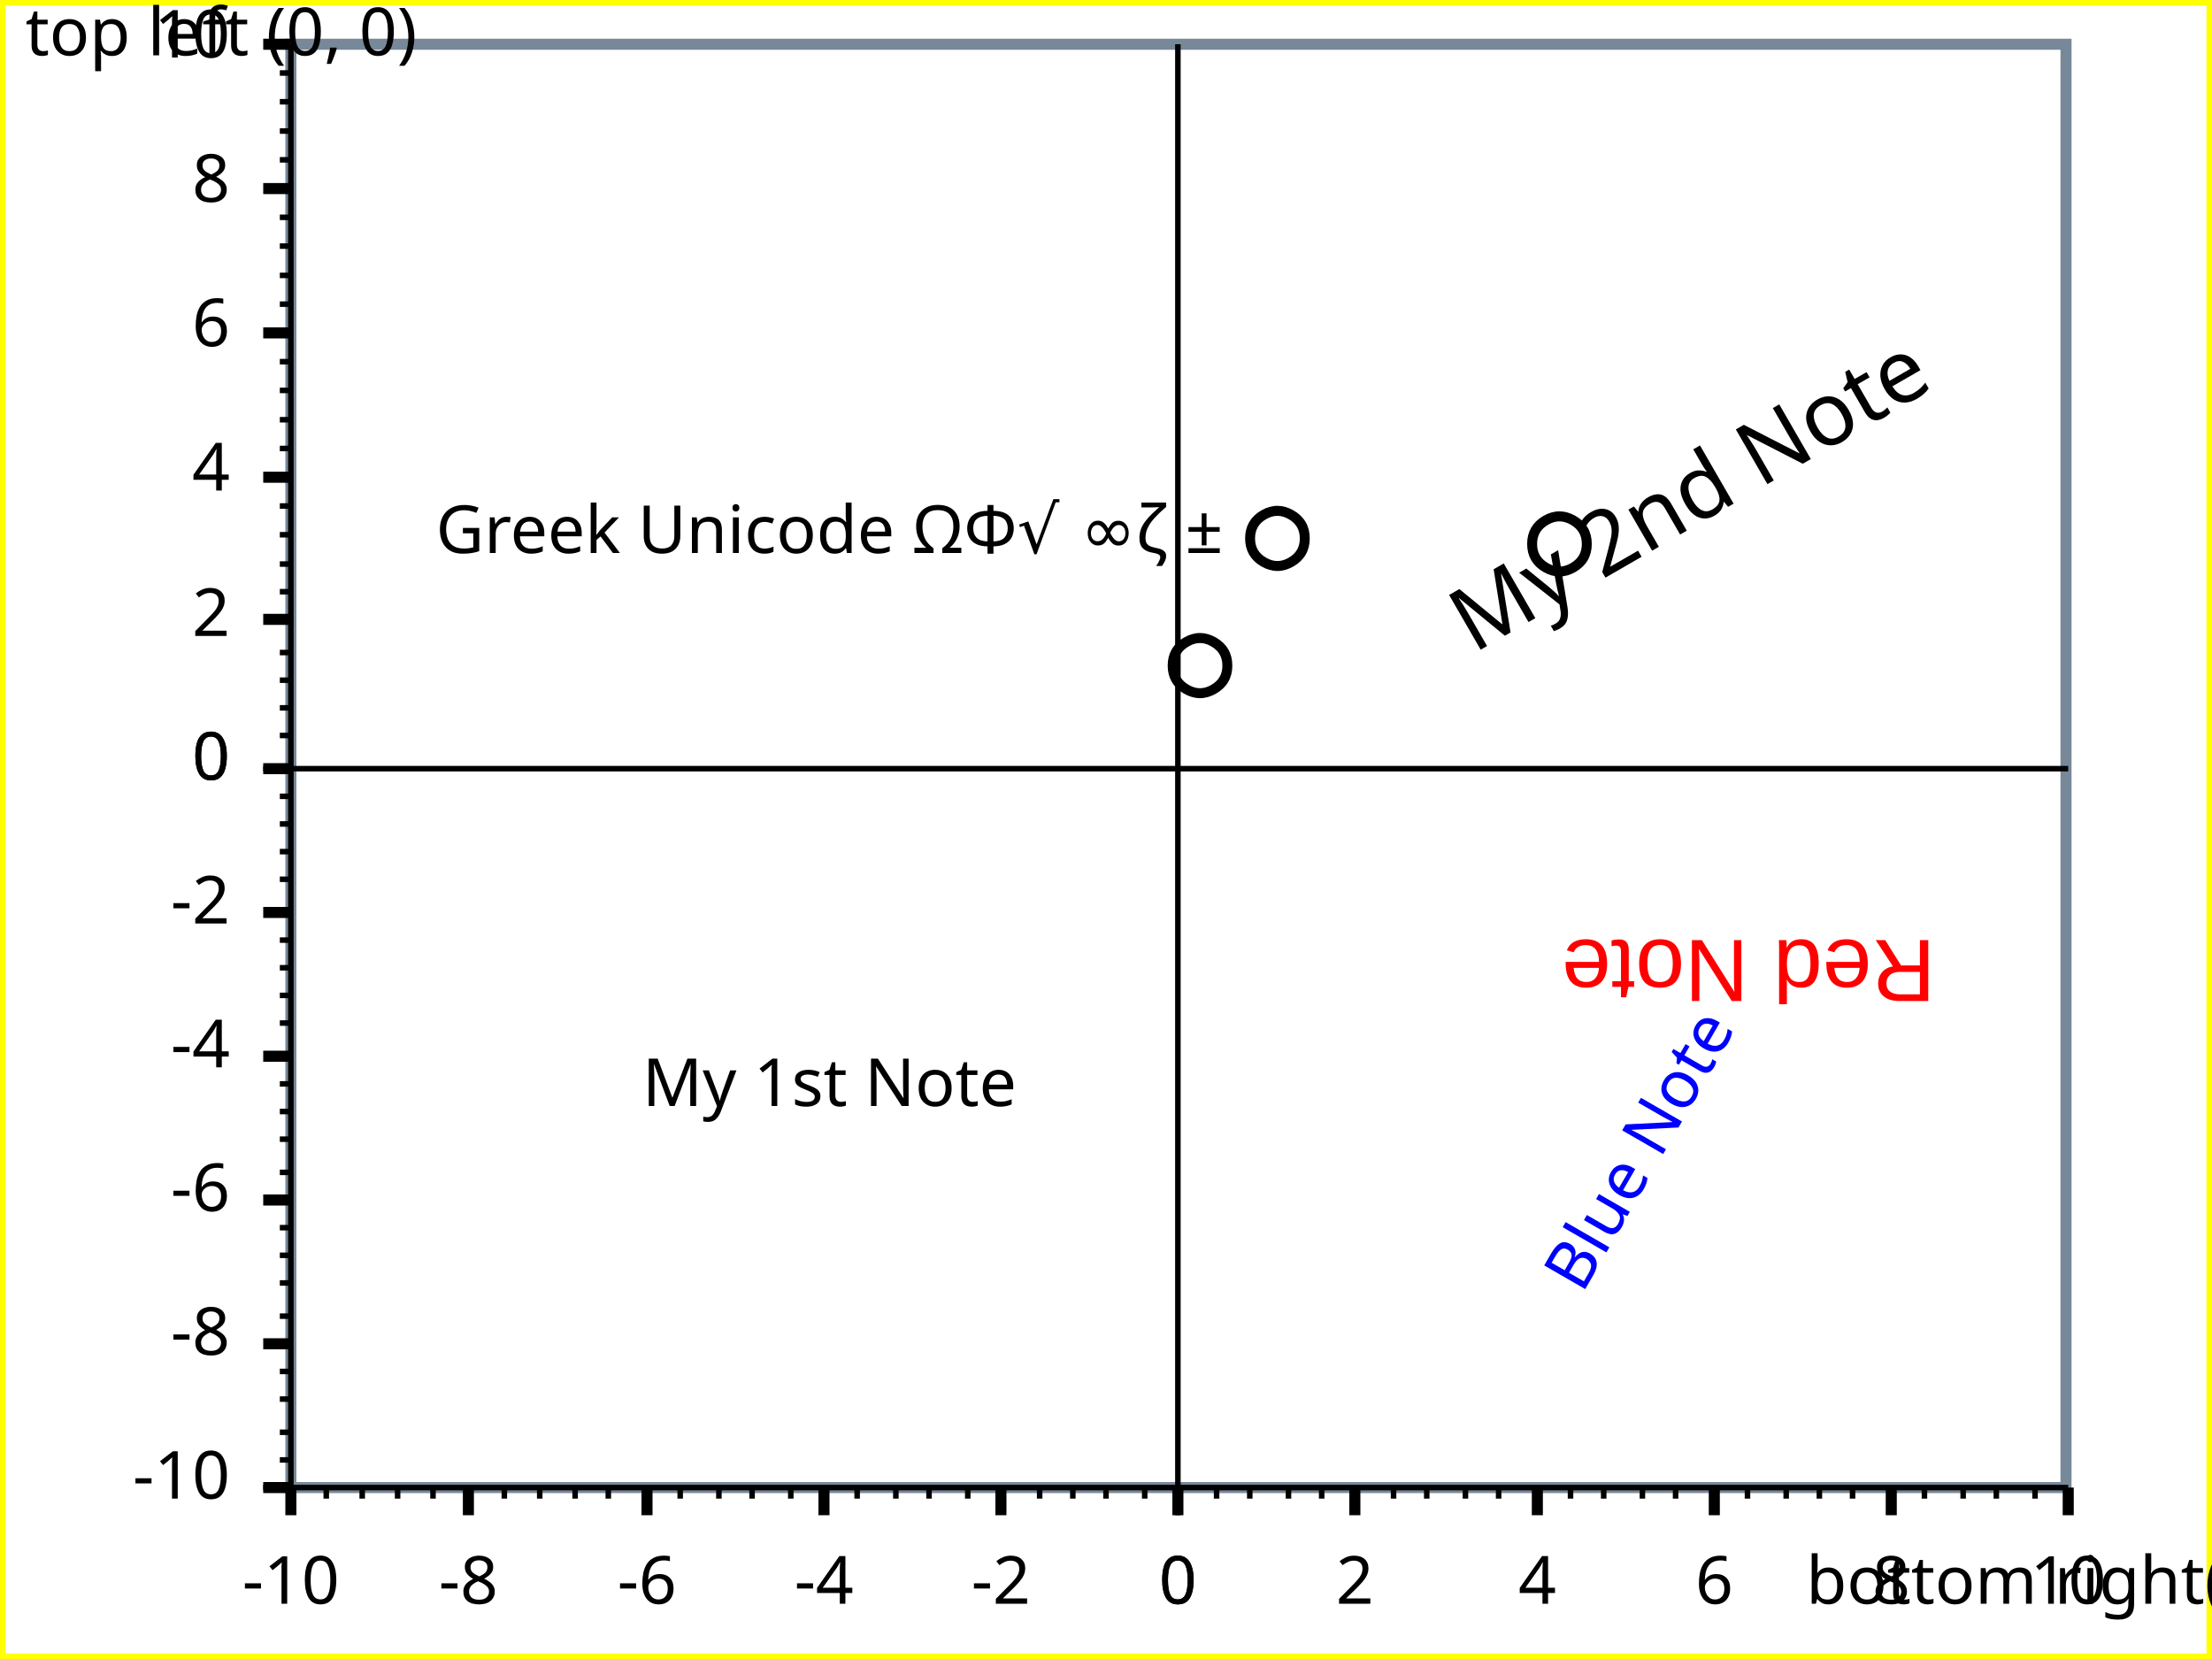
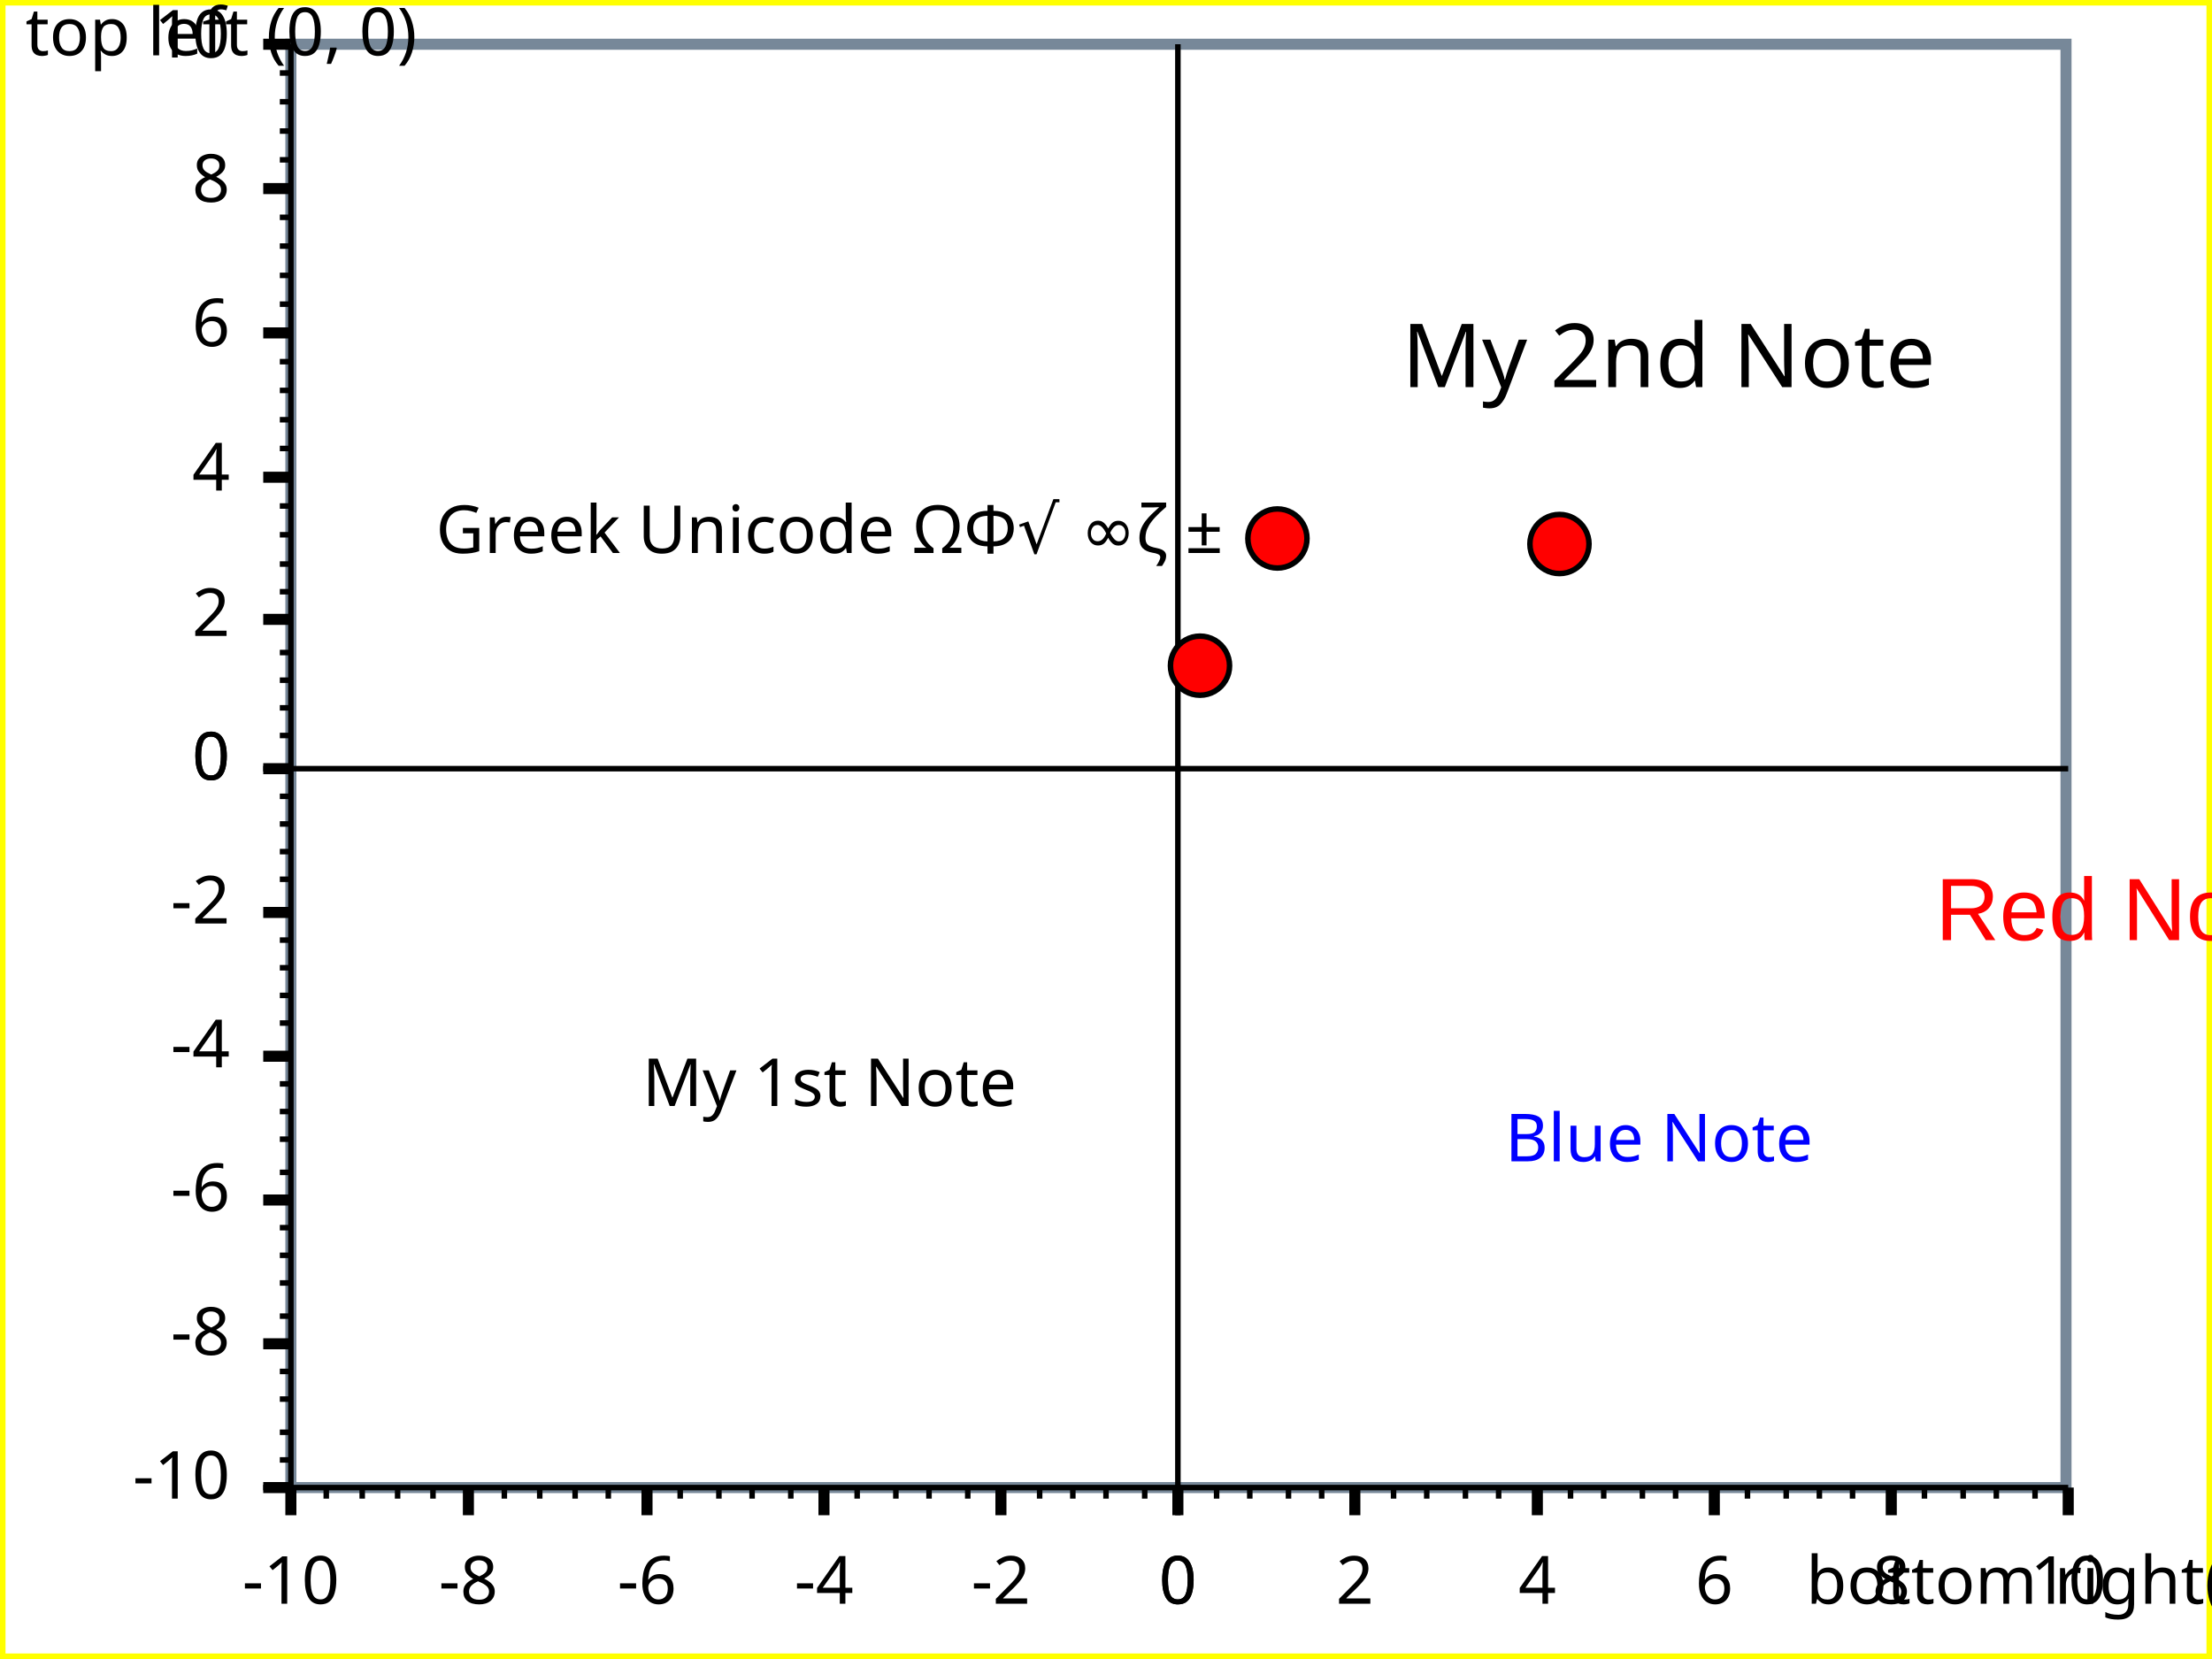
<svg xmlns="http://www.w3.org/2000/svg" width="400" height="300" version="1.1">
  <clipPath id="plot_window">
    <rect x="53.6" y="9" width="319" height="259" />
  </clipPath>
  <g id="imageBackground" stroke="rgb(255,255,0)" fill="rgb(255,255,255)" stroke-width="2">
    <rect x="0" y="0" width="400" height="300" />
  </g>
  <g id="plotBackground" stroke="rgb(119,136,153)" fill="rgb(255,255,255)" stroke-width="2">
    <rect x="52.6" y="8" width="321" height="261" />
  </g>
-   <g id="yMinorGrid" stroke="rgb(200,220,255)" stroke-width="0.5" />
-   <g id="yMajorGrid" stroke="rgb(200,220,255)" stroke-width="1" />
-   <g id="xMinorGrid" stroke="rgb(200,220,255)" stroke-width="0.5" />
-   <g id="xMajorGrid" stroke="rgb(200,220,255)" stroke-width="1" />
+   <g id="yMinorGrid" stroke="rgb(200,220,255)" stroke-width="0.5">
+ </g>
+   <g id="yMajorGrid" stroke="rgb(200,220,255)" stroke-width="1">
+ </g>
+   <g id="xMinorGrid" stroke="rgb(200,220,255)" stroke-width="0.5">
+ </g>
+   <g id="xMajorGrid" stroke="rgb(200,220,255)" stroke-width="1">
+ </g>
  <g id="yAxis" stroke="rgb(0,0,0)" stroke-width="1">
    <line x1="213" y1="8" x2="213" y2="274" />
    <line x1="52.6" y1="8" x2="52.6" y2="269" />
  </g>
  <g id="xAxis" stroke="rgb(0,0,0)" stroke-width="1">
    <line x1="47.6" y1="139" x2="374" y2="139" />
    <line x1="47.6" y1="269" x2="374" y2="269" />
  </g>
  <g id="yMinorTicks" stroke="rgb(0,0,0)" stroke-width="1">
    <path d="M50.6,133 L52.6,133 M50.6,128 L52.6,128 M50.6,123 L52.6,123 M50.6,118 L52.6,118 M50.6,107 L52.6,107 M50.6,102 L52.6,102 M50.6,96.7 L52.6,96.7 M50.6,91.5 L52.6,91.5 M50.6,81.1 L52.6,81.1 M50.6,75.9 L52.6,75.9 M50.6,70.6 L52.6,70.6 M50.6,65.4 L52.6,65.4 M50.6,55 L52.6,55 M50.6,49.8 L52.6,49.8 M50.6,44.5 L52.6,44.5 M50.6,39.3 L52.6,39.3 M50.6,28.9 L52.6,28.9 M50.6,23.7 L52.6,23.7 M50.6,18.4 L52.6,18.4 M50.6,13.2 L52.6,13.2 M50.6,139 L52.6,139 M50.6,144 L52.6,144 M50.6,149 L52.6,149 M50.6,154 L52.6,154 M50.6,159 L52.6,159 M50.6,165 L52.6,165 M50.6,170 L52.6,170 M50.6,175 L52.6,175 M50.6,180 L52.6,180 M50.6,185 L52.6,185 M50.6,191 L52.6,191 M50.6,191 L52.6,191 M50.6,196 L52.6,196 M50.6,201 L52.6,201 M50.6,206 L52.6,206 M50.6,212 L52.6,212 M50.6,217 L52.6,217 M50.6,222 L52.6,222 M50.6,227 L52.6,227 M50.6,232 L52.6,232 M50.6,238 L52.6,238 M50.6,243 L52.6,243 M50.6,248 L52.6,248 M50.6,253 L52.6,253 M50.6,259 L52.6,259 M50.6,264 L52.6,264 M50.6,269 L52.6,269 " fill="none" />
  </g>
  <g id="xMinorTicks" stroke="rgb(0,0,0)" stroke-width="1">
    <path d="M220,269 L220,271 M226,269 L226,271 M233,269 L233,271 M239,269 L239,271 M252,269 L252,271 M258,269 L258,271 M265,269 L265,271 M271,269 L271,271 M284,269 L284,271 M290,269 L290,271 M297,269 L297,271 M303,269 L303,271 M316,269 L316,271 M323,269 L323,271 M329,269 L329,271 M335,269 L335,271 M348,269 L348,271 M355,269 L355,271 M361,269 L361,271 M368,269 L368,271 M207,269 L207,271 M200,269 L200,271 M194,269 L194,271 M188,269 L188,271 M175,269 L175,271 M168,269 L168,271 M162,269 L162,271 M155,269 L155,271 M143,269 L143,271 M136,269 L136,271 M130,269 L130,271 M123,269 L123,271 M110,269 L110,271 M104,269 L104,271 M97.6,269 L97.6,271 M91.2,269 L91.2,271 M78.3,269 L78.3,271 M71.9,269 L71.9,271 M65.5,269 L65.5,271 M59,269 L59,271 " fill="none" />
  </g>
  <g id="yMajorTicks" stroke="rgb(0,0,0)" stroke-width="2">
    <path d="M47.6,139 L52.6,139 M47.6,112 L52.6,112 M47.6,86.3 L52.6,86.3 M47.6,60.2 L52.6,60.2 M47.6,34.1 L52.6,34.1 M47.6,8 L52.6,8 M47.6,139 L52.6,139 M47.6,165 L52.6,165 M47.6,191 L52.6,191 M47.6,217 L52.6,217 M47.6,243 L52.6,243 M47.6,269 L52.6,269 " fill="none" />
  </g>
  <g id="xMajorTicks" stroke="rgb(0,0,0)" stroke-width="2">
    <path d="M213,269 L213,274 M245,269 L245,274 M278,269 L278,274 M310,269 L310,274 M342,269 L342,274 M374,269 L374,274 M213,269 L213,274 M181,269 L181,274 M149,269 L149,274 M117,269 L117,274 M84.7,269 L84.7,274 M52.6,269 L52.6,274 " fill="none" />
  </g>
  <g id="xTicksValues">
    <text x="213" y="290" text-anchor="middle" font-size="12" font-family="Lucida Sans Unicode">0</text>
    <text x="245" y="290" text-anchor="middle" font-size="12" font-family="Lucida Sans Unicode">2</text>
    <text x="278" y="290" text-anchor="middle" font-size="12" font-family="Lucida Sans Unicode">4</text>
    <text x="310" y="290" text-anchor="middle" font-size="12" font-family="Lucida Sans Unicode">6</text>
    <text x="342" y="290" text-anchor="middle" font-size="12" font-family="Lucida Sans Unicode">8</text>
    <text x="374" y="290" text-anchor="middle" font-size="12" font-family="Lucida Sans Unicode">10</text>
    <text x="213" y="290" text-anchor="middle" font-size="12" font-family="Lucida Sans Unicode">0</text>
    <text x="181" y="290" text-anchor="middle" font-size="12" font-family="Lucida Sans Unicode">-2</text>
    <text x="149" y="290" text-anchor="middle" font-size="12" font-family="Lucida Sans Unicode">-4</text>
    <text x="117" y="290" text-anchor="middle" font-size="12" font-family="Lucida Sans Unicode">-6</text>
    <text x="84.7" y="290" text-anchor="middle" font-size="12" font-family="Lucida Sans Unicode">-8</text>
    <text x="52.6" y="290" text-anchor="middle" font-size="12" font-family="Lucida Sans Unicode">-10</text>
  </g>
  <g id="yTicksValues">
    <text x="41.6" y="141" text-anchor="end" font-size="12" font-family="Lucida Sans Unicode">0</text>
    <text x="41.6" y="115" text-anchor="end" font-size="12" font-family="Lucida Sans Unicode">2</text>
    <text x="41.6" y="88.7" text-anchor="end" font-size="12" font-family="Lucida Sans Unicode">4</text>
    <text x="41.6" y="62.6" text-anchor="end" font-size="12" font-family="Lucida Sans Unicode">6</text>
    <text x="41.6" y="36.5" text-anchor="end" font-size="12" font-family="Lucida Sans Unicode">8</text>
    <text x="41.6" y="10.4" text-anchor="end" font-size="12" font-family="Lucida Sans Unicode">10</text>
    <text x="41.6" y="141" text-anchor="end" font-size="12" font-family="Lucida Sans Unicode">0</text>
    <text x="41.6" y="167" text-anchor="end" font-size="12" font-family="Lucida Sans Unicode">-2</text>
    <text x="41.6" y="193" text-anchor="end" font-size="12" font-family="Lucida Sans Unicode">-4</text>
    <text x="41.6" y="219" text-anchor="end" font-size="12" font-family="Lucida Sans Unicode">-6</text>
    <text x="41.6" y="245" text-anchor="end" font-size="12" font-family="Lucida Sans Unicode">-8</text>
    <text x="41.6" y="271" text-anchor="end" font-size="12" font-family="Lucida Sans Unicode">-10</text>
  </g>
  <g id="yLabel">
-     <text x="14.9" y="139" text-anchor="middle" transform="rotate(-90 14.9 139 )" font-size="14" font-family="Lucida Sans Unicode" />
+     <text x="14.9" y="139" text-anchor="middle" transform="rotate(upward 14.9 139)" font-size="14" font-family="Lucida Sans Unicode" />
  </g>
  <g id="xLabel">
    <text x="213" y="302" text-anchor="middle" font-size="12" font-family="Lucida Sans Unicode" />
  </g>
  <g id="plotPoints" clip-path="url(#plot_window)">
    <g stroke="rgb(0,0,0)" fill="rgb(255,0,0)">
-       <text x="217" y="124" text-anchor="middle" font-size="14" font-family="Lucida Sans Unicode">○</text>
-       <text x="231" y="101" text-anchor="middle" font-size="14" font-family="Lucida Sans Unicode">○</text>
-       <text x="282" y="102" text-anchor="middle" font-size="14" font-family="Lucida Sans Unicode">○</text>
+       <text x="217" y="124" text-anchor="middle" font-size="14" font-family="Lucida Sans Unicode">●</text>
+       <text x="231" y="101" text-anchor="middle" font-size="14" font-family="Lucida Sans Unicode">●</text>
+       <text x="282" y="102" text-anchor="middle" font-size="14" font-family="Lucida Sans Unicode">●</text>
    </g>
  </g>
  <g id="title">
    <text x="200" y="27" text-anchor="middle" font-size="18" font-family="Lucida Sans Unicode" font-weight="normal" />
  </g>
-   <g id="plotXValues" />
-   <g id="plotYValues" />
+   <g id="plotXValues">
+ </g>
+   <g id="plotYValues">
+ </g>
  <g fill="rgb(0,0,0)">
    <text x="150" y="200" text-anchor="middle" font-size="12" font-family="Lucida Sans Unicode">My 1st Note</text>
  </g>
  <g fill="rgb(0,0,0)">
    <text x="40" y="10" text-anchor="middle" font-size="12" font-family="Lucida Sans Unicode">top left (0, 0)</text>
  </g>
  <g fill="rgb(0,0,0)">
    <text x="390" y="290" text-anchor="middle" font-size="12" font-family="Lucida Sans Unicode">bottom right(380, 280)</text>
  </g>
  <g fill="rgb(0,0,0)">
    <text x="150" y="100" text-anchor="middle" font-size="12" font-family="Lucida Sans Unicode">Greek Unicode ΩΦ√ ∞ζ ±</text>
  </g>
  <g fill="rgb(0,0,0)">
-     <text x="350" y="70" text-anchor="end" transform="rotate(-30 350 70 )" font-size="16" font-family="verdana" font-style="bold" font-weight="italic">My 2nd Note</text>
+     <text x="350" y="70" text-anchor="end" transform="rotate( 350 70)" font-size="16" font-family="verdana" font-style="bold" font-weight="italic">My 2nd Note</text>
  </g>
  <g fill="rgb(255,0,0)">
-     <text x="350" y="170" transform="rotate(180 350 170 )" font-size="16" font-family="arial" font-style="bold" font-weight="italic">Red Note</text>
+     <text x="350" y="170" transform="rotate(upsidedown 350 170)" font-size="16" font-family="arial" font-style="bold" font-weight="italic">Red Note</text>
  </g>
  <g fill="rgb(0,0,255)">
-     <text x="300" y="210" text-anchor="middle" transform="rotate(-60 300 210 )" font-size="12" font-family="Lucida Sans Unicode">Blue Note</text>
+     <text x="300" y="210" text-anchor="middle" transform="rotate(steepup 300 210)" font-size="12" font-family="Lucida Sans Unicode">Blue Note</text>
  </g>
</svg>
